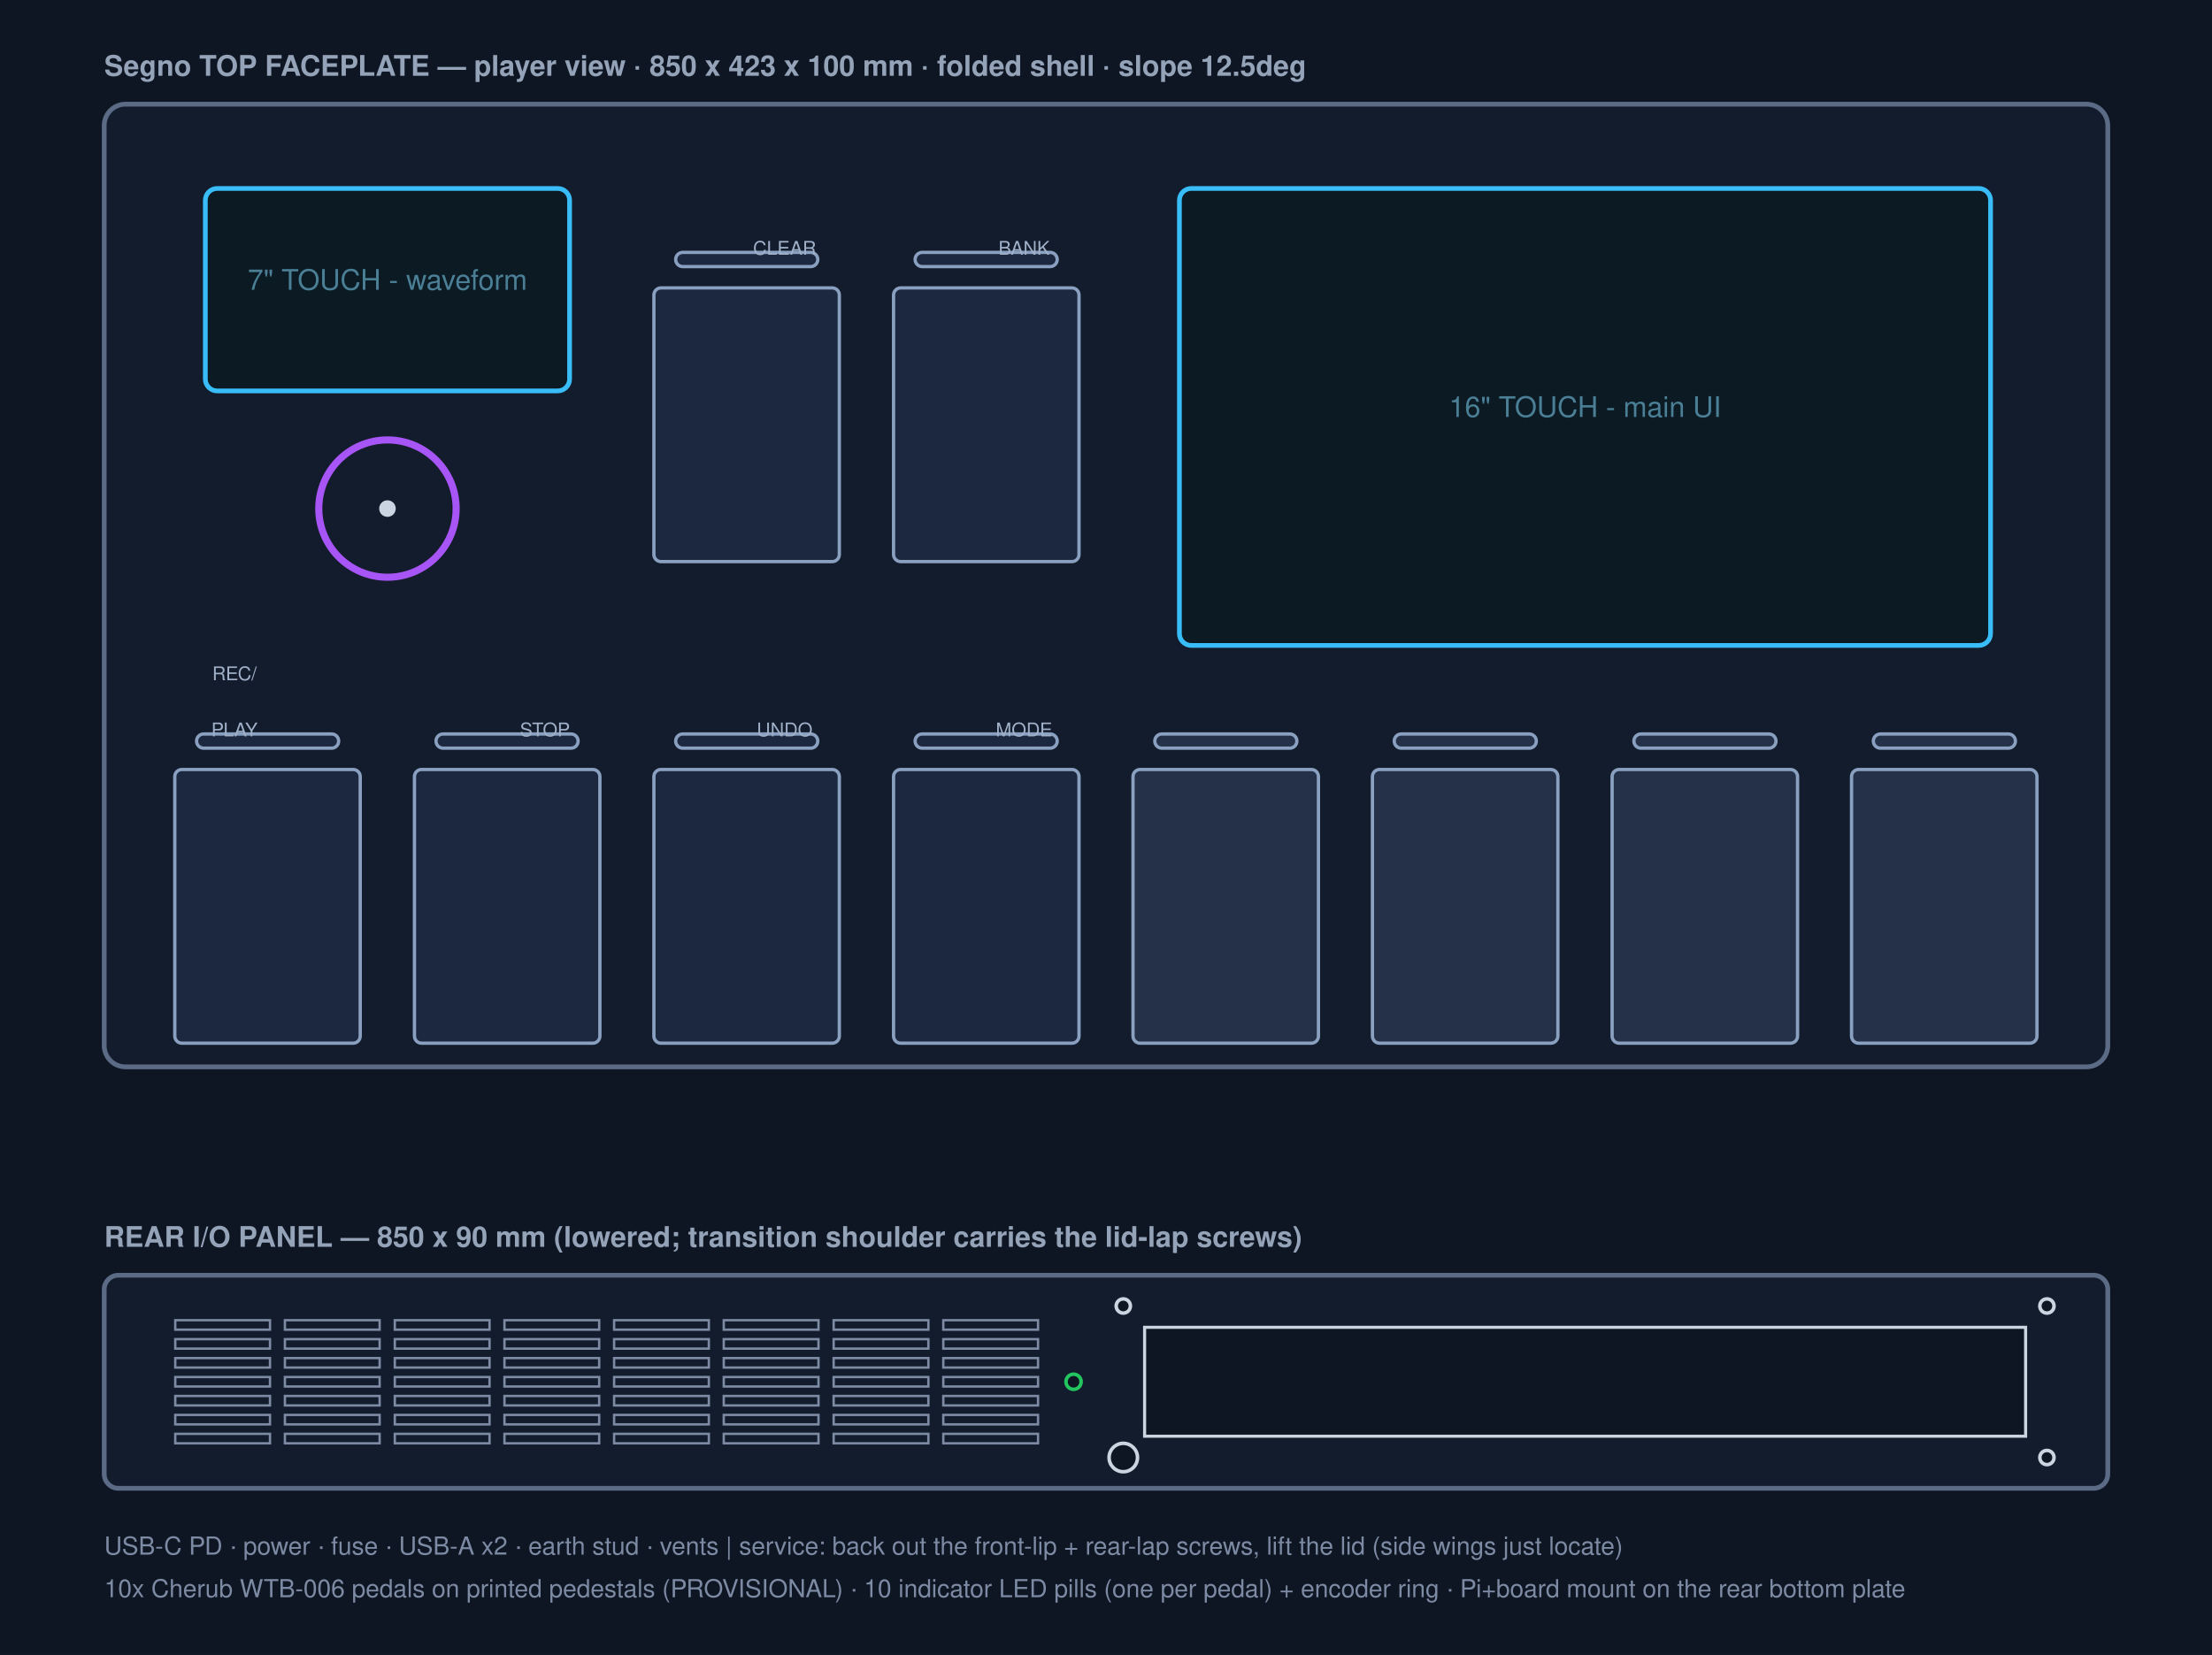
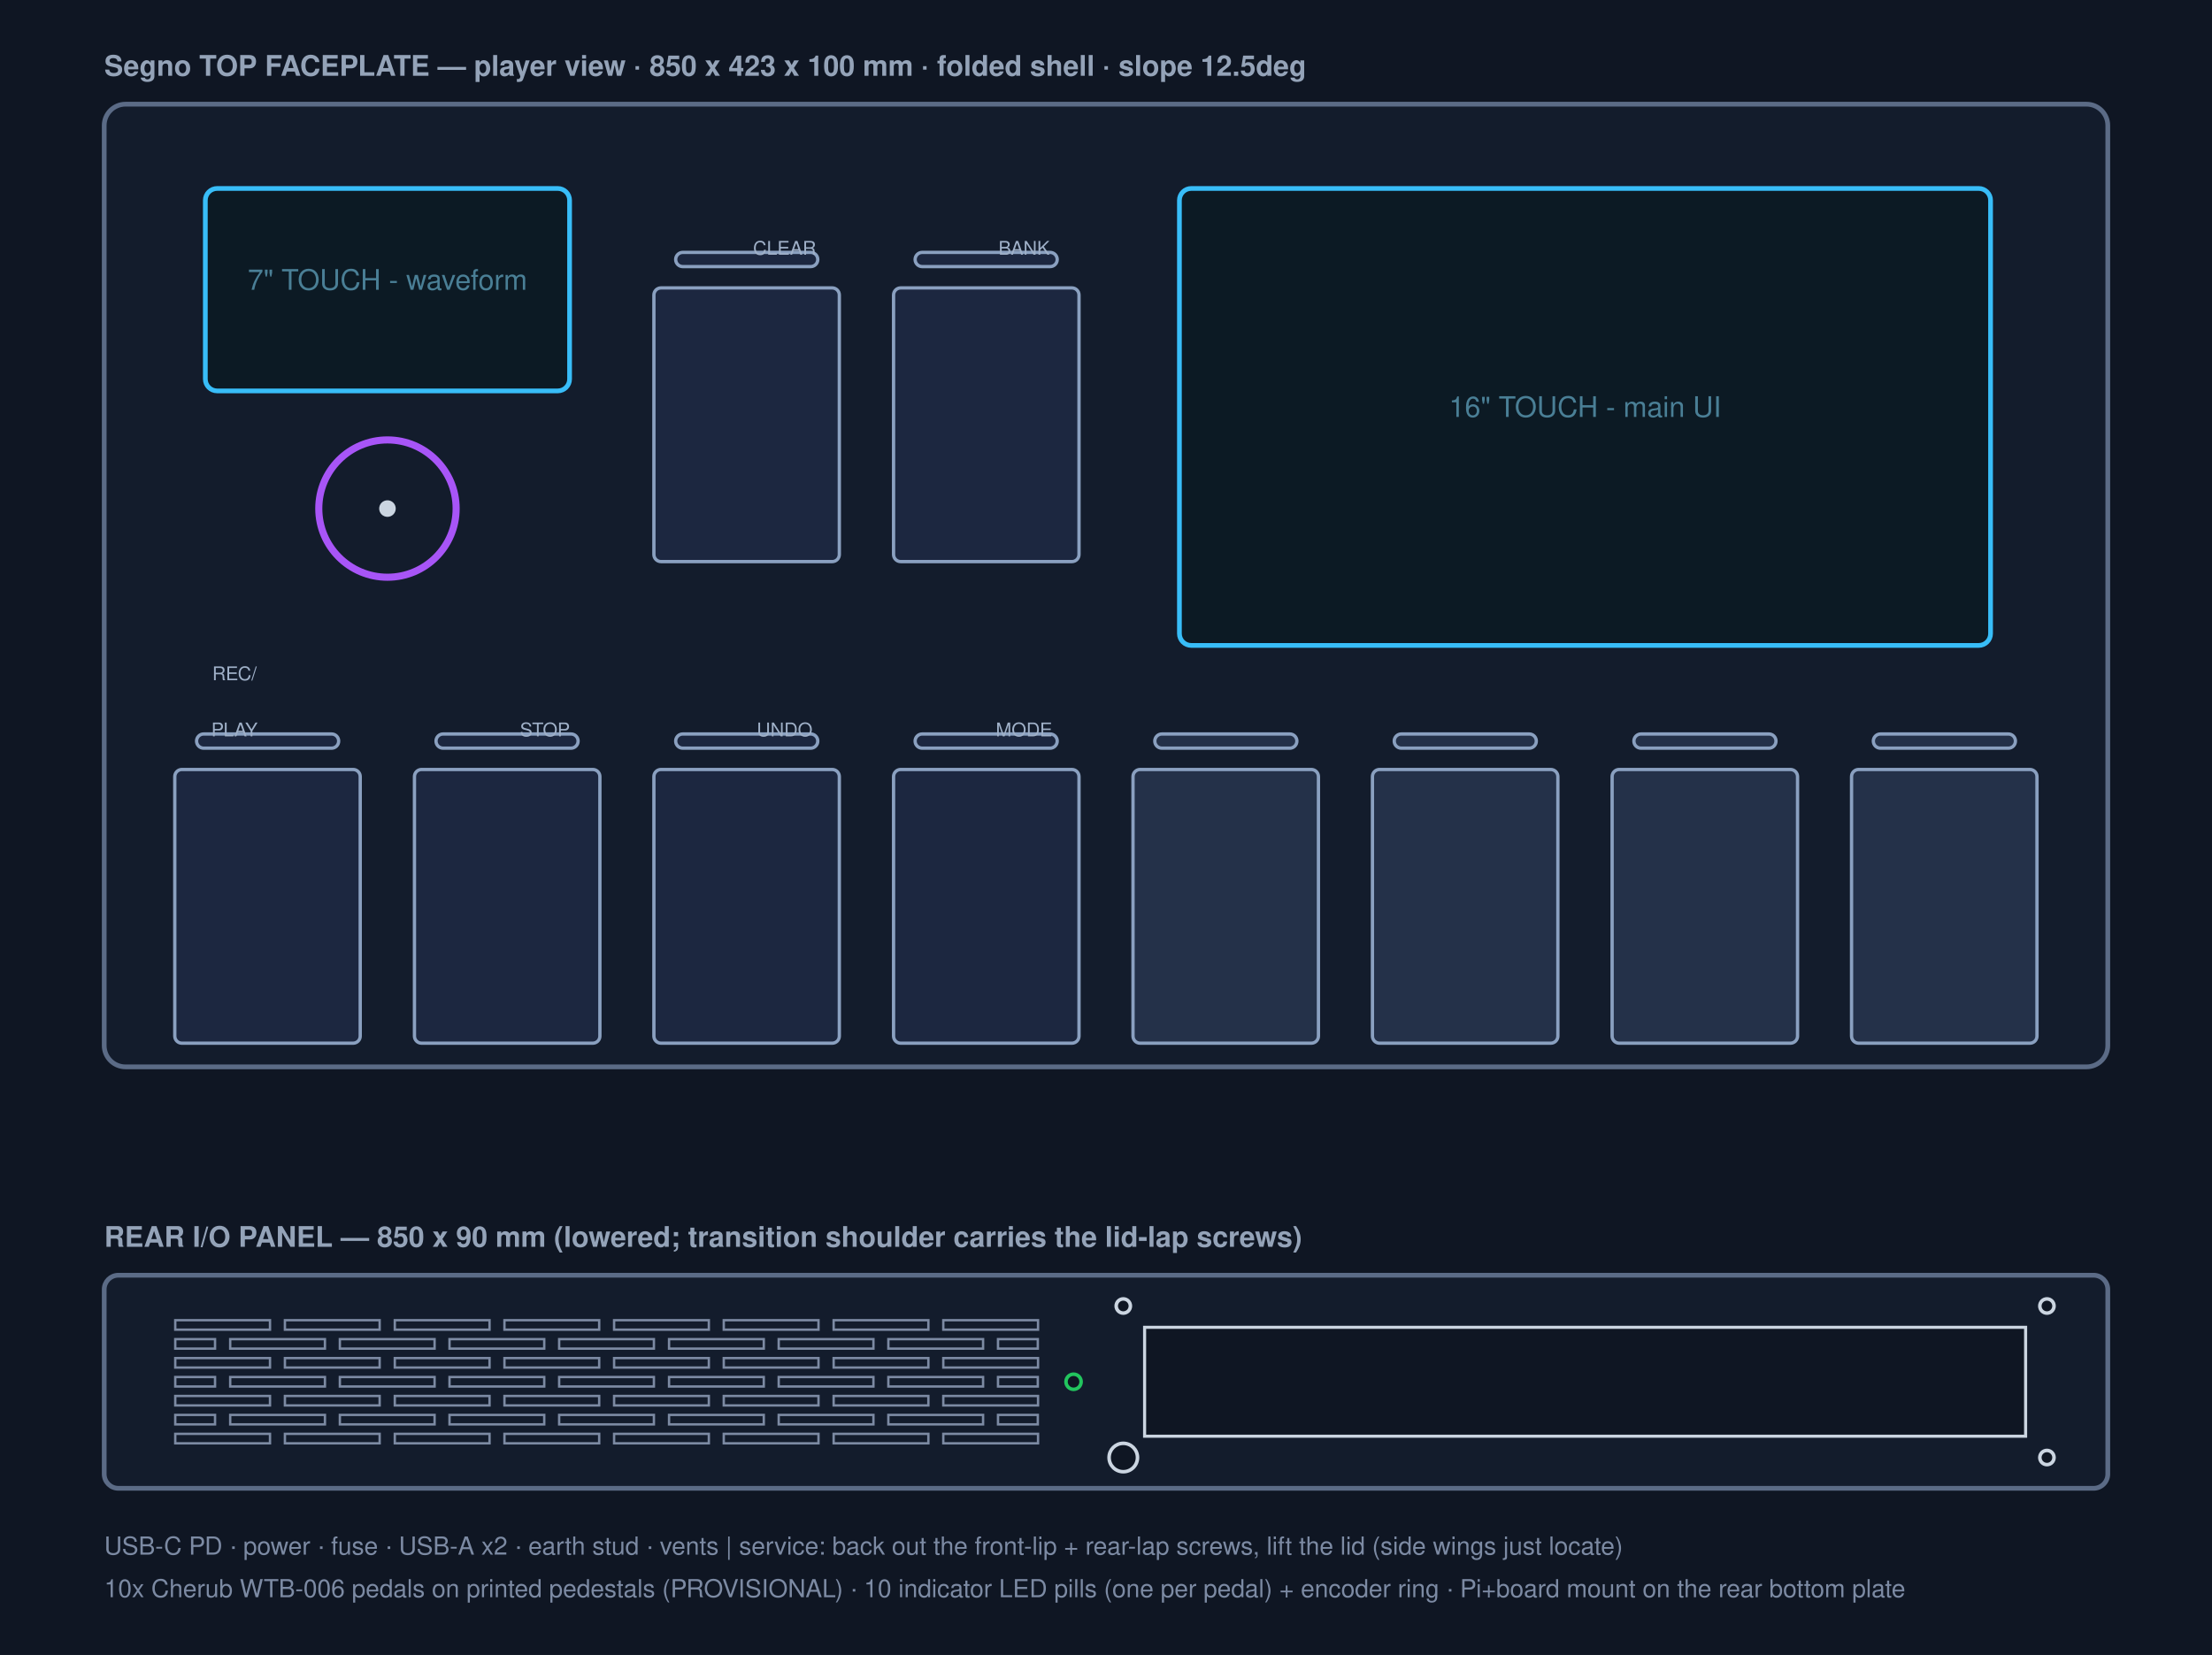
<svg xmlns="http://www.w3.org/2000/svg" viewBox="0 0 934 699" font-family="Helvetica,Arial,sans-serif">
  <rect width="934" height="699" fill="#0f1623" />
  <text x="44" y="32" fill="#94a3b8" font-size="12" font-weight="600">Segno TOP FACEPLATE — player view · 850 x 423 x 100 mm · folded shell · slope 12.5deg</text>
  <rect x="44" y="44" width="846.0" height="406.6" rx="9" fill="#131c2c" stroke="#5b6b86" stroke-width="2" />
  <rect x="73.8" y="325.0" width="78.3" height="115.6" rx="3" fill="#1c2740" stroke="#8aa0c0" stroke-width="1.4" />
  <rect x="175.0" y="325.0" width="78.3" height="115.6" rx="3" fill="#1c2740" stroke="#8aa0c0" stroke-width="1.4" />
  <rect x="276.1" y="325.0" width="78.3" height="115.6" rx="3" fill="#1c2740" stroke="#8aa0c0" stroke-width="1.4" />
  <rect x="377.3" y="325.0" width="78.3" height="115.6" rx="3" fill="#1c2740" stroke="#8aa0c0" stroke-width="1.4" />
  <rect x="478.4" y="325.0" width="78.3" height="115.6" rx="3" fill="#243149" stroke="#8aa0c0" stroke-width="1.4" />
  <rect x="579.5" y="325.0" width="78.3" height="115.6" rx="3" fill="#243149" stroke="#8aa0c0" stroke-width="1.4" />
  <rect x="680.7" y="325.0" width="78.3" height="115.6" rx="3" fill="#243149" stroke="#8aa0c0" stroke-width="1.4" />
  <rect x="781.8" y="325.0" width="78.3" height="115.6" rx="3" fill="#243149" stroke="#8aa0c0" stroke-width="1.4" />
  <rect x="276.1" y="121.6" width="78.3" height="115.6" rx="3" fill="#1c2740" stroke="#8aa0c0" stroke-width="1.4" />
  <rect x="377.3" y="121.6" width="78.3" height="115.6" rx="3" fill="#1c2740" stroke="#8aa0c0" stroke-width="1.4" />
  <rect x="83.0" y="310.0" width="60.0" height="6.0" rx="3" fill="#1c2740" stroke="#8aa0c0" stroke-width="1.4" />
  <rect x="184.1" y="310.0" width="60.0" height="6.0" rx="3" fill="#1c2740" stroke="#8aa0c0" stroke-width="1.4" />
  <rect x="285.3" y="310.0" width="60.0" height="6.0" rx="3" fill="#1c2740" stroke="#8aa0c0" stroke-width="1.4" />
  <rect x="386.4" y="310.0" width="60.0" height="6.0" rx="3" fill="#1c2740" stroke="#8aa0c0" stroke-width="1.4" />
  <rect x="487.6" y="310.0" width="60.0" height="6.0" rx="3" fill="#243149" stroke="#8aa0c0" stroke-width="1.4" />
  <rect x="588.7" y="310.0" width="60.0" height="6.0" rx="3" fill="#243149" stroke="#8aa0c0" stroke-width="1.4" />
  <rect x="689.9" y="310.0" width="60.0" height="6.0" rx="3" fill="#243149" stroke="#8aa0c0" stroke-width="1.4" />
  <rect x="791.0" y="310.0" width="60.0" height="6.0" rx="3" fill="#243149" stroke="#8aa0c0" stroke-width="1.4" />
  <rect x="285.3" y="106.6" width="60.0" height="6.0" rx="3" fill="#1c2740" stroke="#8aa0c0" stroke-width="1.4" />
  <rect x="386.4" y="106.6" width="60.0" height="6.0" rx="3" fill="#1c2740" stroke="#8aa0c0" stroke-width="1.4" />
  <rect x="86.7" y="79.6" width="153.8" height="85.5" rx="5" fill="#0c1a24" stroke="#38bdf8" stroke-width="2" />
  <text x="163.6" y="122.4" fill="#4a7f96" font-size="12" text-anchor="middle">7" TOUCH - waveform</text>
  <rect x="498.0" y="79.6" width="342.5" height="193.0" rx="5" fill="#0c1a24" stroke="#38bdf8" stroke-width="2" />
  <text x="669.3" y="176.1" fill="#4a7f96" font-size="12" text-anchor="middle">16" TOUCH - main UI</text>
  <circle cx="163.6" cy="214.8" r="29.0" fill="none" stroke="#a855f7" stroke-width="3" />
  <circle cx="163.6" cy="214.8" r="3.5" fill="#cbd5e1" />
  <text x="99.0" y="287.3" fill="#9fb0c8" font-size="8" text-anchor="middle">REC/</text>
  <text x="99.0" y="311.0" fill="#9fb0c8" font-size="8" text-anchor="middle">PLAY</text>
  <text x="230.1" y="311.0" fill="#9fb0c8" font-size="8" text-anchor="middle">STOP</text>
  <text x="331.3" y="311.0" fill="#9fb0c8" font-size="8" text-anchor="middle">UNDO</text>
  <text x="432.4" y="311.0" fill="#9fb0c8" font-size="8" text-anchor="middle">MODE</text>
  <text x="331.3" y="107.6" fill="#9fb0c8" font-size="8" text-anchor="middle">CLEAR</text>
  <text x="432.4" y="107.6" fill="#9fb0c8" font-size="8" text-anchor="middle">BANK</text>
  <text x="44" y="526.6" fill="#94a3b8" font-size="12" font-weight="600">REAR I/O PANEL — 850 x 90 mm (lowered; transition shoulder carries the lid-lap screws)</text>
  <rect x="44" y="538.6" width="846.0" height="90.0" rx="6" fill="#131c2c" stroke="#5b6b86" stroke-width="2" />
  <rect x="483.3" y="560.6" width="372.0" height="46.0" fill="#0f1623" stroke="#cbd5e1" stroke-width="1.3" />
  <circle cx="474.3" cy="615.6" r="3.0" fill="#0f1623" stroke="#cbd5e1" stroke-width="1.5" />
  <circle cx="474.3" cy="615.6" r="6.0" fill="#0f1623" stroke="#cbd5e1" stroke-width="1.5" />
  <circle cx="474.3" cy="551.6" r="3.0" fill="#0f1623" stroke="#cbd5e1" stroke-width="1.5" />
  <circle cx="864.3" cy="615.6" r="3.0" fill="#0f1623" stroke="#cbd5e1" stroke-width="1.5" />
  <circle cx="864.3" cy="551.6" r="3.0" fill="#0f1623" stroke="#cbd5e1" stroke-width="1.5" />
  <circle cx="453.3" cy="583.6" r="3.2" fill="#0f1623" stroke="#22c55e" stroke-width="1.5" />
  <rect x="74.0" y="605.6" width="40.0" height="4.0" fill="none" stroke="#7c8aa3" stroke-width="1" />
  <rect x="120.3" y="605.6" width="40.0" height="4.0" fill="none" stroke="#7c8aa3" stroke-width="1" />
  <rect x="166.7" y="605.6" width="40.0" height="4.0" fill="none" stroke="#7c8aa3" stroke-width="1" />
  <rect x="213.0" y="605.6" width="40.0" height="4.0" fill="none" stroke="#7c8aa3" stroke-width="1" />
  <rect x="259.3" y="605.6" width="40.0" height="4.0" fill="none" stroke="#7c8aa3" stroke-width="1" />
  <rect x="305.6" y="605.6" width="40.0" height="4.0" fill="none" stroke="#7c8aa3" stroke-width="1" />
  <rect x="352.0" y="605.6" width="40.0" height="4.0" fill="none" stroke="#7c8aa3" stroke-width="1" />
  <rect x="398.3" y="605.6" width="40.0" height="4.0" fill="none" stroke="#7c8aa3" stroke-width="1" />
-   <rect x="74.0" y="597.6" width="40.0" height="4.0" fill="none" stroke="#7c8aa3" stroke-width="1" />
-   <rect x="120.3" y="597.6" width="40.0" height="4.0" fill="none" stroke="#7c8aa3" stroke-width="1" />
-   <rect x="166.7" y="597.6" width="40.0" height="4.0" fill="none" stroke="#7c8aa3" stroke-width="1" />
-   <rect x="213.0" y="597.6" width="40.0" height="4.0" fill="none" stroke="#7c8aa3" stroke-width="1" />
-   <rect x="259.3" y="597.6" width="40.0" height="4.0" fill="none" stroke="#7c8aa3" stroke-width="1" />
-   <rect x="305.6" y="597.6" width="40.0" height="4.0" fill="none" stroke="#7c8aa3" stroke-width="1" />
-   <rect x="352.0" y="597.6" width="40.0" height="4.0" fill="none" stroke="#7c8aa3" stroke-width="1" />
-   <rect x="398.3" y="597.6" width="40.0" height="4.0" fill="none" stroke="#7c8aa3" stroke-width="1" />
+   <rect x="74.0" y="597.6" width="16.8" height="4.0" fill="none" stroke="#7c8aa3" stroke-width="1" />
+   <rect x="97.2" y="597.6" width="40.0" height="4.0" fill="none" stroke="#7c8aa3" stroke-width="1" />
+   <rect x="143.5" y="597.6" width="40.0" height="4.0" fill="none" stroke="#7c8aa3" stroke-width="1" />
+   <rect x="189.8" y="597.6" width="40.0" height="4.0" fill="none" stroke="#7c8aa3" stroke-width="1" />
+   <rect x="236.1" y="597.6" width="40.0" height="4.0" fill="none" stroke="#7c8aa3" stroke-width="1" />
+   <rect x="282.5" y="597.6" width="40.0" height="4.0" fill="none" stroke="#7c8aa3" stroke-width="1" />
+   <rect x="328.8" y="597.6" width="40.0" height="4.0" fill="none" stroke="#7c8aa3" stroke-width="1" />
+   <rect x="375.1" y="597.6" width="40.0" height="4.0" fill="none" stroke="#7c8aa3" stroke-width="1" />
+   <rect x="421.4" y="597.6" width="16.8" height="4.0" fill="none" stroke="#7c8aa3" stroke-width="1" />
  <rect x="74.0" y="589.6" width="40.0" height="4.0" fill="none" stroke="#7c8aa3" stroke-width="1" />
  <rect x="120.3" y="589.6" width="40.0" height="4.0" fill="none" stroke="#7c8aa3" stroke-width="1" />
  <rect x="166.7" y="589.6" width="40.0" height="4.0" fill="none" stroke="#7c8aa3" stroke-width="1" />
  <rect x="213.0" y="589.6" width="40.0" height="4.0" fill="none" stroke="#7c8aa3" stroke-width="1" />
  <rect x="259.3" y="589.6" width="40.0" height="4.0" fill="none" stroke="#7c8aa3" stroke-width="1" />
  <rect x="305.6" y="589.6" width="40.0" height="4.0" fill="none" stroke="#7c8aa3" stroke-width="1" />
  <rect x="352.0" y="589.6" width="40.0" height="4.0" fill="none" stroke="#7c8aa3" stroke-width="1" />
  <rect x="398.3" y="589.6" width="40.0" height="4.0" fill="none" stroke="#7c8aa3" stroke-width="1" />
-   <rect x="74.0" y="581.6" width="40.0" height="4.0" fill="none" stroke="#7c8aa3" stroke-width="1" />
-   <rect x="120.3" y="581.6" width="40.0" height="4.0" fill="none" stroke="#7c8aa3" stroke-width="1" />
-   <rect x="166.7" y="581.6" width="40.0" height="4.0" fill="none" stroke="#7c8aa3" stroke-width="1" />
-   <rect x="213.0" y="581.6" width="40.0" height="4.0" fill="none" stroke="#7c8aa3" stroke-width="1" />
-   <rect x="259.3" y="581.6" width="40.0" height="4.0" fill="none" stroke="#7c8aa3" stroke-width="1" />
-   <rect x="305.6" y="581.6" width="40.0" height="4.0" fill="none" stroke="#7c8aa3" stroke-width="1" />
-   <rect x="352.0" y="581.6" width="40.0" height="4.0" fill="none" stroke="#7c8aa3" stroke-width="1" />
-   <rect x="398.3" y="581.6" width="40.0" height="4.0" fill="none" stroke="#7c8aa3" stroke-width="1" />
+   <rect x="74.0" y="581.6" width="16.8" height="4.0" fill="none" stroke="#7c8aa3" stroke-width="1" />
+   <rect x="97.2" y="581.6" width="40.0" height="4.0" fill="none" stroke="#7c8aa3" stroke-width="1" />
+   <rect x="143.5" y="581.6" width="40.0" height="4.0" fill="none" stroke="#7c8aa3" stroke-width="1" />
+   <rect x="189.8" y="581.6" width="40.0" height="4.0" fill="none" stroke="#7c8aa3" stroke-width="1" />
+   <rect x="236.1" y="581.6" width="40.0" height="4.0" fill="none" stroke="#7c8aa3" stroke-width="1" />
+   <rect x="282.5" y="581.6" width="40.0" height="4.0" fill="none" stroke="#7c8aa3" stroke-width="1" />
+   <rect x="328.8" y="581.6" width="40.0" height="4.0" fill="none" stroke="#7c8aa3" stroke-width="1" />
+   <rect x="375.1" y="581.6" width="40.0" height="4.0" fill="none" stroke="#7c8aa3" stroke-width="1" />
+   <rect x="421.4" y="581.6" width="16.8" height="4.0" fill="none" stroke="#7c8aa3" stroke-width="1" />
  <rect x="74.0" y="573.6" width="40.0" height="4.0" fill="none" stroke="#7c8aa3" stroke-width="1" />
  <rect x="120.3" y="573.6" width="40.0" height="4.0" fill="none" stroke="#7c8aa3" stroke-width="1" />
  <rect x="166.7" y="573.6" width="40.0" height="4.0" fill="none" stroke="#7c8aa3" stroke-width="1" />
  <rect x="213.0" y="573.6" width="40.0" height="4.0" fill="none" stroke="#7c8aa3" stroke-width="1" />
  <rect x="259.3" y="573.6" width="40.0" height="4.0" fill="none" stroke="#7c8aa3" stroke-width="1" />
  <rect x="305.6" y="573.6" width="40.0" height="4.0" fill="none" stroke="#7c8aa3" stroke-width="1" />
  <rect x="352.0" y="573.6" width="40.0" height="4.0" fill="none" stroke="#7c8aa3" stroke-width="1" />
  <rect x="398.3" y="573.6" width="40.0" height="4.0" fill="none" stroke="#7c8aa3" stroke-width="1" />
-   <rect x="74.0" y="565.6" width="40.0" height="4.0" fill="none" stroke="#7c8aa3" stroke-width="1" />
-   <rect x="120.3" y="565.6" width="40.0" height="4.0" fill="none" stroke="#7c8aa3" stroke-width="1" />
-   <rect x="166.7" y="565.6" width="40.0" height="4.0" fill="none" stroke="#7c8aa3" stroke-width="1" />
-   <rect x="213.0" y="565.6" width="40.0" height="4.0" fill="none" stroke="#7c8aa3" stroke-width="1" />
-   <rect x="259.3" y="565.6" width="40.0" height="4.0" fill="none" stroke="#7c8aa3" stroke-width="1" />
-   <rect x="305.6" y="565.6" width="40.0" height="4.0" fill="none" stroke="#7c8aa3" stroke-width="1" />
-   <rect x="352.0" y="565.6" width="40.0" height="4.0" fill="none" stroke="#7c8aa3" stroke-width="1" />
-   <rect x="398.3" y="565.6" width="40.0" height="4.0" fill="none" stroke="#7c8aa3" stroke-width="1" />
+   <rect x="74.0" y="565.6" width="16.8" height="4.0" fill="none" stroke="#7c8aa3" stroke-width="1" />
+   <rect x="97.2" y="565.6" width="40.0" height="4.0" fill="none" stroke="#7c8aa3" stroke-width="1" />
+   <rect x="143.5" y="565.6" width="40.0" height="4.0" fill="none" stroke="#7c8aa3" stroke-width="1" />
+   <rect x="189.8" y="565.6" width="40.0" height="4.0" fill="none" stroke="#7c8aa3" stroke-width="1" />
+   <rect x="236.1" y="565.6" width="40.0" height="4.0" fill="none" stroke="#7c8aa3" stroke-width="1" />
+   <rect x="282.5" y="565.6" width="40.0" height="4.0" fill="none" stroke="#7c8aa3" stroke-width="1" />
+   <rect x="328.8" y="565.6" width="40.0" height="4.0" fill="none" stroke="#7c8aa3" stroke-width="1" />
+   <rect x="375.1" y="565.6" width="40.0" height="4.0" fill="none" stroke="#7c8aa3" stroke-width="1" />
+   <rect x="421.4" y="565.6" width="16.8" height="4.0" fill="none" stroke="#7c8aa3" stroke-width="1" />
  <rect x="74.0" y="557.6" width="40.0" height="4.0" fill="none" stroke="#7c8aa3" stroke-width="1" />
  <rect x="120.3" y="557.6" width="40.0" height="4.0" fill="none" stroke="#7c8aa3" stroke-width="1" />
  <rect x="166.7" y="557.6" width="40.0" height="4.0" fill="none" stroke="#7c8aa3" stroke-width="1" />
  <rect x="213.0" y="557.6" width="40.0" height="4.0" fill="none" stroke="#7c8aa3" stroke-width="1" />
  <rect x="259.3" y="557.6" width="40.0" height="4.0" fill="none" stroke="#7c8aa3" stroke-width="1" />
  <rect x="305.6" y="557.6" width="40.0" height="4.0" fill="none" stroke="#7c8aa3" stroke-width="1" />
  <rect x="352.0" y="557.6" width="40.0" height="4.0" fill="none" stroke="#7c8aa3" stroke-width="1" />
  <rect x="398.3" y="557.6" width="40.0" height="4.0" fill="none" stroke="#7c8aa3" stroke-width="1" />
  <text x="44" y="656.6" fill="#7c8aa3" font-size="10.5">USB-C PD · power · fuse · USB-A x2 · earth stud · vents   |   service: back out the front-lip + rear-lap screws, lift the lid (side wings just locate)</text>
  <text x="44" y="674.6" fill="#7c8aa3" font-size="10.5">10x Cherub WTB-006 pedals on printed pedestals (PROVISIONAL) · 10 indicator LED pills (one per pedal) + encoder ring · Pi+board mount on the rear bottom plate</text>
</svg>
